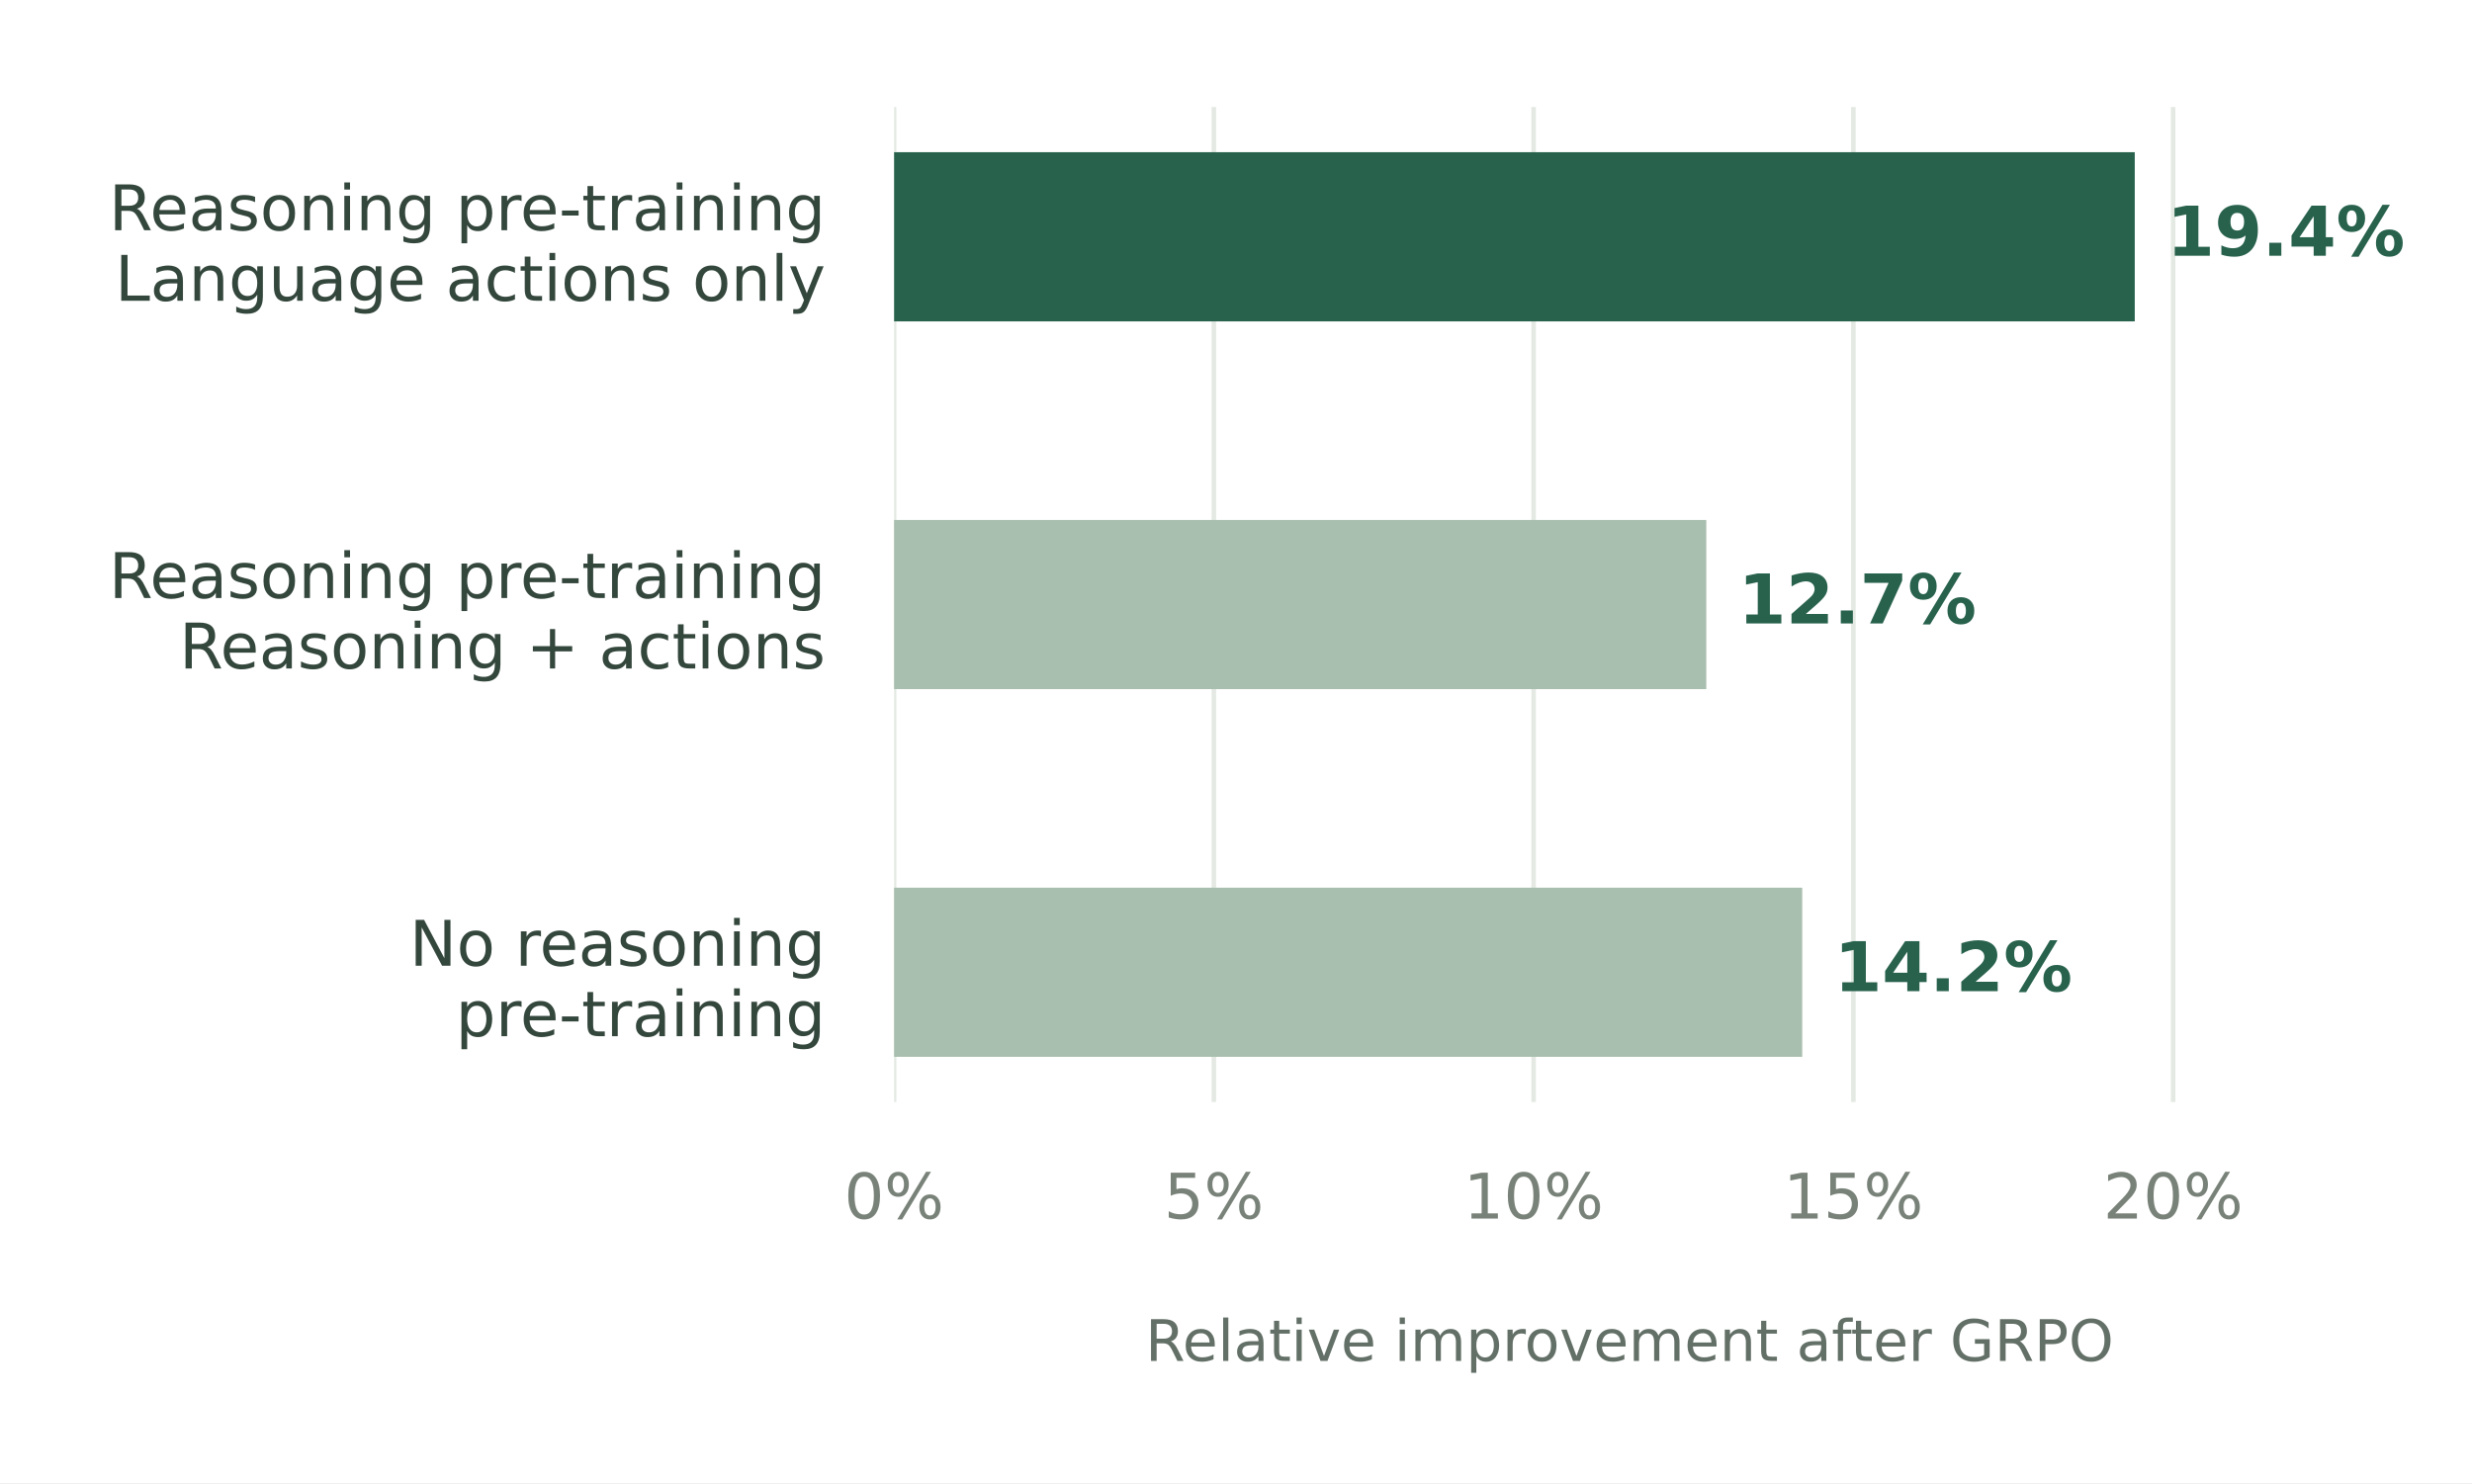
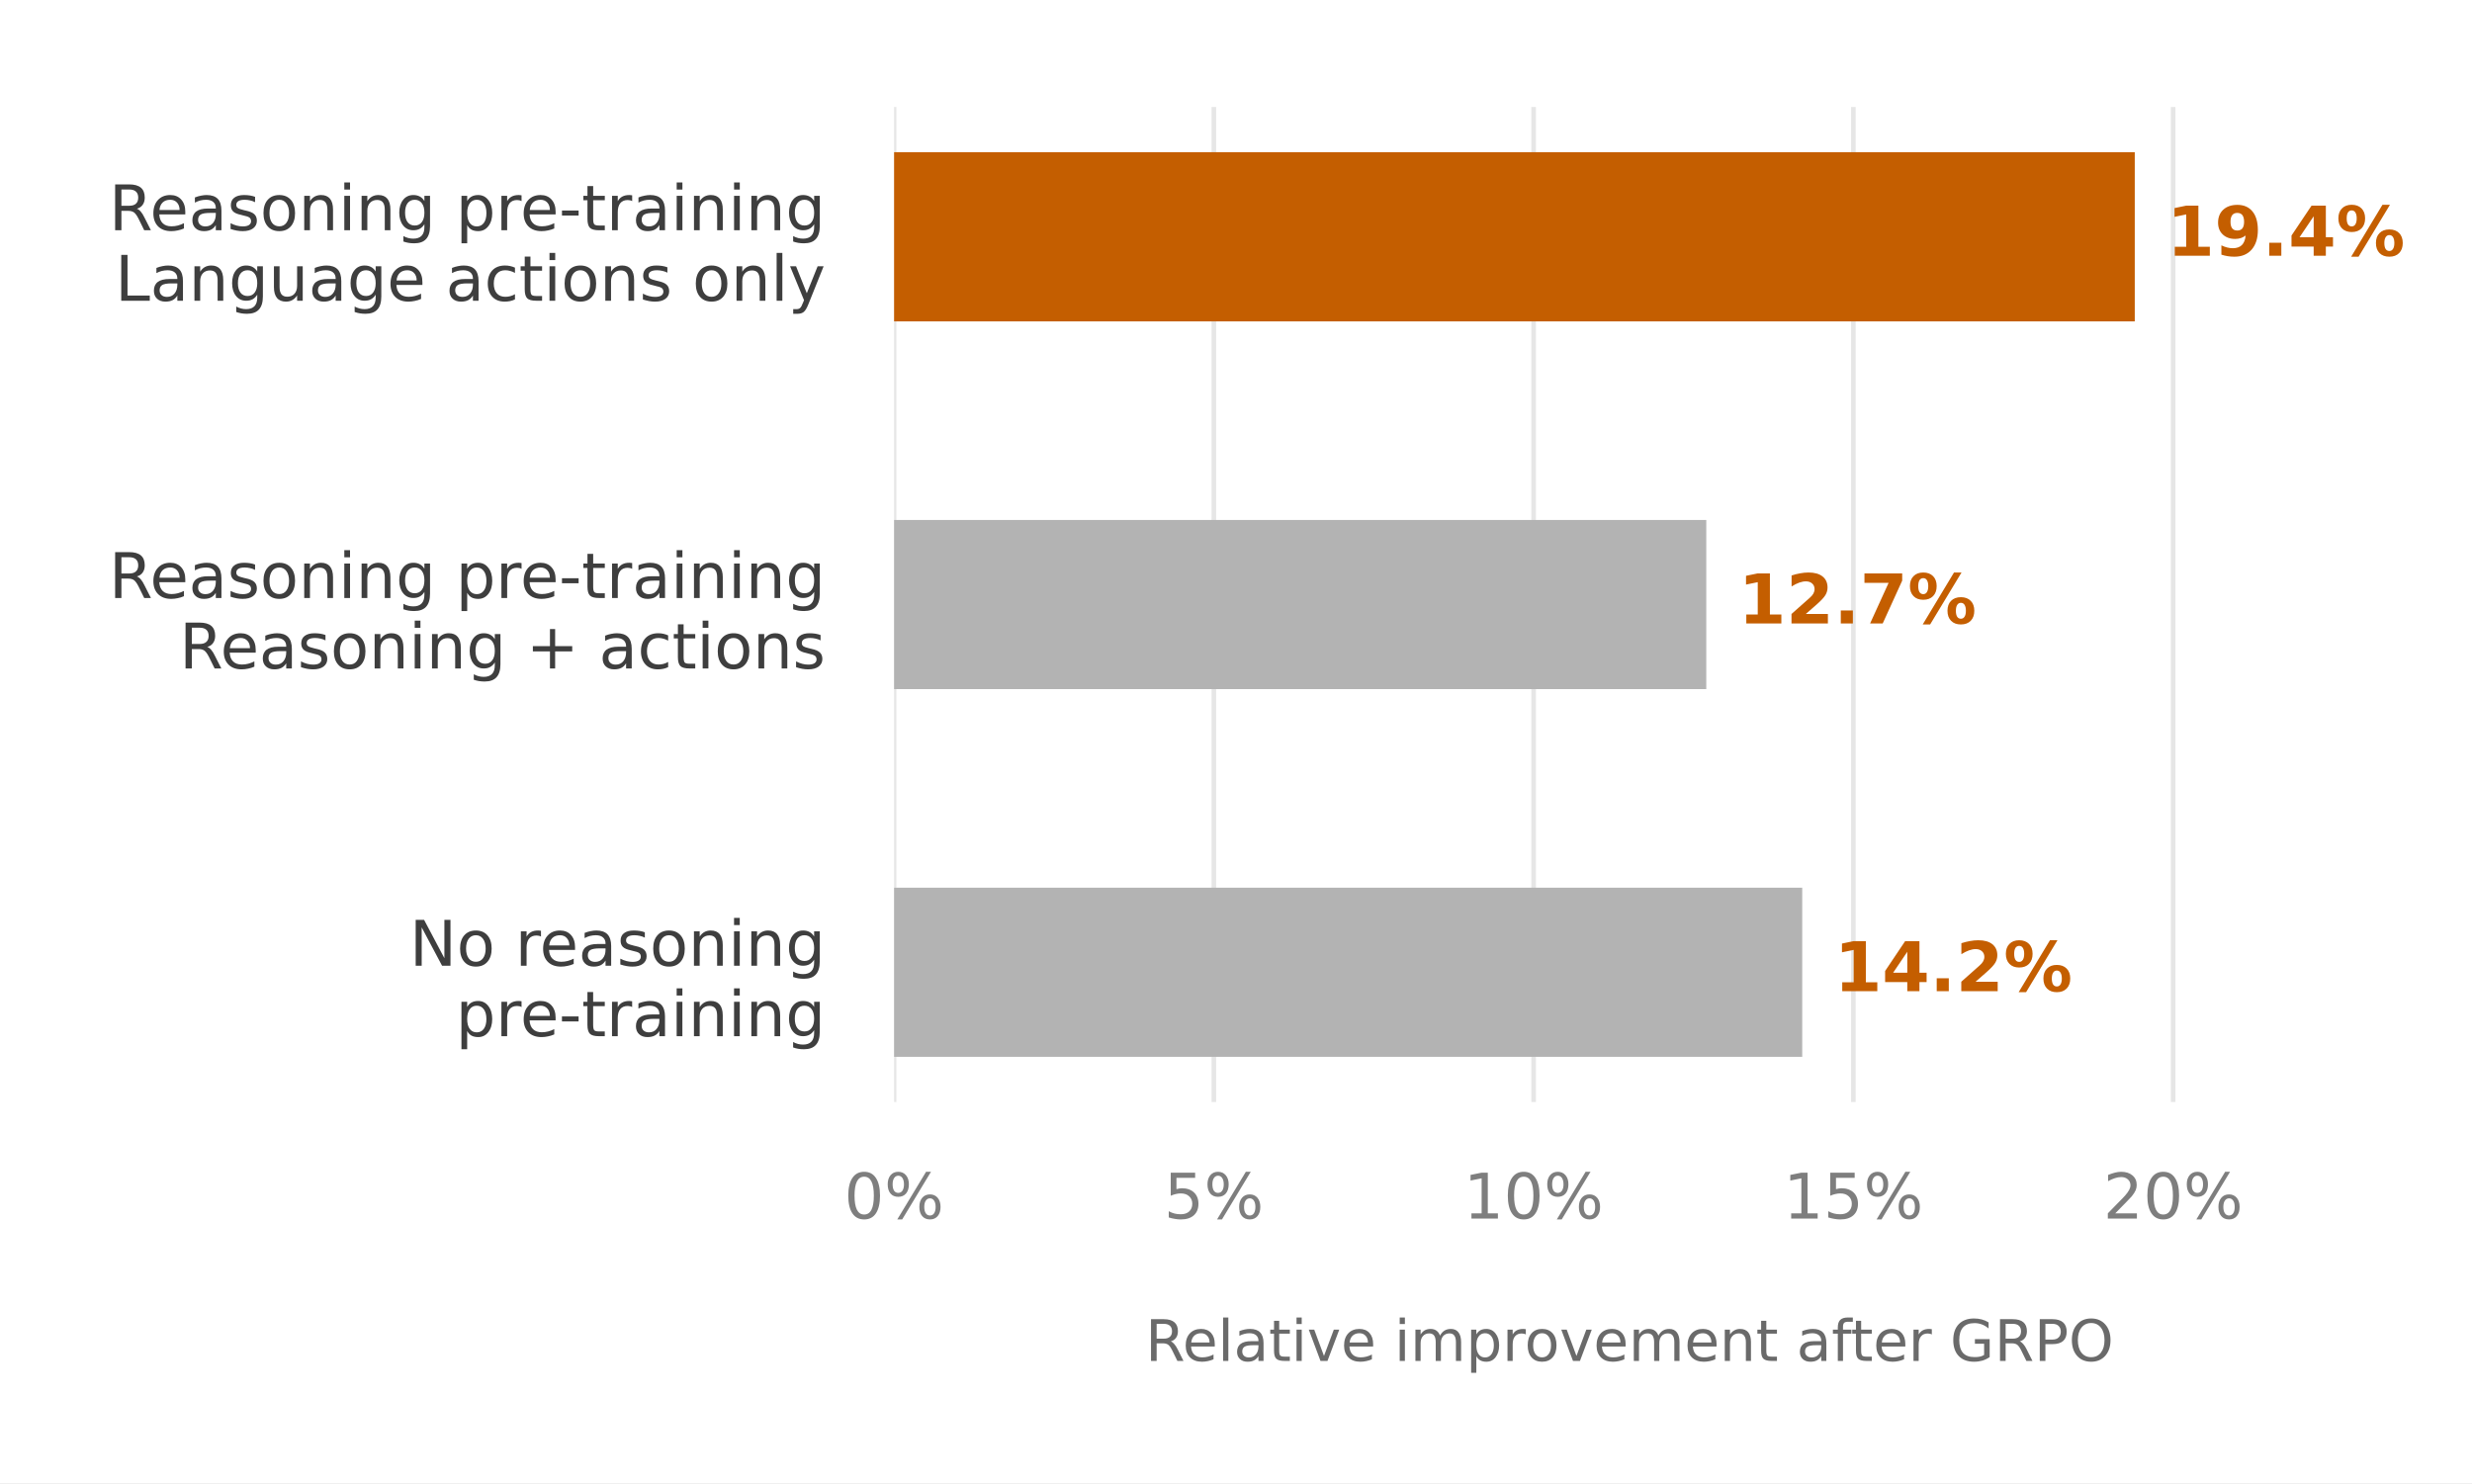
<svg xmlns="http://www.w3.org/2000/svg" width="432pt" height="259.2pt" viewBox="0 0 432 259.2" version="1.1">
  <defs>
    <style type="text/css">*{stroke-linejoin: round; stroke-linecap: butt}</style>
  </defs>
  <g id="figure_1">
    <g id="patch_1">
      <path d="M 0 259.2  L 432 259.2  L 432 0  L 0 0  z " style="fill: #ffffff" />
    </g>
    <g id="axes_1">
      <g id="patch_2">
        <path d="M 156.25 192.62  L 413.3 192.62  L 413.3 18.7  L 156.25 18.7  z " style="fill: #ffffff" />
      </g>
      <g id="matplotlib.axis_1">
        <g id="xtick_1">
          <g id="line2d_1">
-             <path d="M 156.25 192.62  L 156.25 18.7  " clip-path="url(#p36380bbd84)" style="fill: none; stroke: #e4eae3; stroke-width: 0.8; stroke-linecap: square" />
+             <path d="M 156.25 192.62  L 156.25 18.7  " clip-path="url(#p36380bbd84)" style="fill: none; stroke: #e6e6e6; stroke-width: 0.8; stroke-linecap: square" />
          </g>
          <g id="line2d_2" />
          <g id="text_1">
-             <text style="fill: #798279; font: 11px 'DejaVu Sans', sans-serif; text-anchor: middle" x="156.25" y="212.978" transform="rotate(-0 156.25 212.9783)">0%</text>
+             <text style="fill: #7e7e7e; font: 11px 'DejaVu Sans', sans-serif; text-anchor: middle" x="156.25" y="212.978" transform="rotate(-0 156.25 212.9783)">0%</text>
          </g>
        </g>
        <g id="xtick_2">
          <g id="line2d_3">
-             <path d="M 212.13 192.62  L 212.13 18.7  " clip-path="url(#p36380bbd84)" style="fill: none; stroke: #e4eae3; stroke-width: 0.8; stroke-linecap: square" />
+             <path d="M 212.13 192.62  L 212.13 18.7  " clip-path="url(#p36380bbd84)" style="fill: none; stroke: #e6e6e6; stroke-width: 0.8; stroke-linecap: square" />
          </g>
          <g id="line2d_4" />
          <g id="text_2">
-             <text style="fill: #798279; font: 11px 'DejaVu Sans', sans-serif; text-anchor: middle" x="212.13" y="212.978" transform="rotate(-0 212.1304 212.9783)">5%</text>
+             <text style="fill: #7e7e7e; font: 11px 'DejaVu Sans', sans-serif; text-anchor: middle" x="212.13" y="212.978" transform="rotate(-0 212.1304 212.9783)">5%</text>
          </g>
        </g>
        <g id="xtick_3">
          <g id="line2d_5">
-             <path d="M 268.011 192.62  L 268.011 18.7  " clip-path="url(#p36380bbd84)" style="fill: none; stroke: #e4eae3; stroke-width: 0.8; stroke-linecap: square" />
+             <path d="M 268.011 192.62  L 268.011 18.7  " clip-path="url(#p36380bbd84)" style="fill: none; stroke: #e6e6e6; stroke-width: 0.8; stroke-linecap: square" />
          </g>
          <g id="line2d_6" />
          <g id="text_3">
-             <text style="fill: #798279; font: 11px 'DejaVu Sans', sans-serif; text-anchor: middle" x="268.011" y="212.978" transform="rotate(-0 268.0109 212.9783)">10%</text>
+             <text style="fill: #7e7e7e; font: 11px 'DejaVu Sans', sans-serif; text-anchor: middle" x="268.011" y="212.978" transform="rotate(-0 268.0109 212.9783)">10%</text>
          </g>
        </g>
        <g id="xtick_4">
          <g id="line2d_7">
-             <path d="M 323.891 192.62  L 323.891 18.7  " clip-path="url(#p36380bbd84)" style="fill: none; stroke: #e4eae3; stroke-width: 0.8; stroke-linecap: square" />
+             <path d="M 323.891 192.62  L 323.891 18.7  " clip-path="url(#p36380bbd84)" style="fill: none; stroke: #e6e6e6; stroke-width: 0.8; stroke-linecap: square" />
          </g>
          <g id="line2d_8" />
          <g id="text_4">
-             <text style="fill: #798279; font: 11px 'DejaVu Sans', sans-serif; text-anchor: middle" x="323.891" y="212.978" transform="rotate(-0 323.8913 212.9783)">15%</text>
+             <text style="fill: #7e7e7e; font: 11px 'DejaVu Sans', sans-serif; text-anchor: middle" x="323.891" y="212.978" transform="rotate(-0 323.8913 212.9783)">15%</text>
          </g>
        </g>
        <g id="xtick_5">
          <g id="line2d_9">
-             <path d="M 379.772 192.62  L 379.772 18.7  " clip-path="url(#p36380bbd84)" style="fill: none; stroke: #e4eae3; stroke-width: 0.8; stroke-linecap: square" />
+             <path d="M 379.772 192.62  L 379.772 18.7  " clip-path="url(#p36380bbd84)" style="fill: none; stroke: #e6e6e6; stroke-width: 0.8; stroke-linecap: square" />
          </g>
          <g id="line2d_10" />
          <g id="text_5">
-             <text style="fill: #798279; font: 11px 'DejaVu Sans', sans-serif; text-anchor: middle" x="379.772" y="212.978" transform="rotate(-0 379.7717 212.9783)">20%</text>
+             <text style="fill: #7e7e7e; font: 11px 'DejaVu Sans', sans-serif; text-anchor: middle" x="379.772" y="212.978" transform="rotate(-0 379.7717 212.9783)">20%</text>
          </g>
        </g>
        <g id="text_6">
-           <text style="fill: #637067; font: 10px 'DejaVu Sans', sans-serif; text-anchor: middle" x="284.775" y="237.864" transform="rotate(-0 284.775 237.8644)">Relative improvement after GRPO</text>
+           <text style="fill: #6a6a6a; font: 10px 'DejaVu Sans', sans-serif; text-anchor: middle" x="284.775" y="237.864" transform="rotate(-0 284.775 237.8644)">Relative improvement after GRPO</text>
        </g>
      </g>
      <g id="matplotlib.axis_2">
        <g id="ytick_1">
          <g id="line2d_11" />
          <g id="text_7">
-             <text style="fill: #34473d; font: 11px 'DejaVu Sans', sans-serif" transform="translate(19.04594 40.24418)">Reasoning pre-training</text>
-             <text style="fill: #34473d; font: 11px 'DejaVu Sans', sans-serif" transform="translate(20.11156 52.56178)">Language actions only</text>
+             <text style="fill: #3e3e3e; font: 11px 'DejaVu Sans', sans-serif" transform="translate(19.04594 40.24418)">Reasoning pre-training</text>
+             <text style="fill: #3e3e3e; font: 11px 'DejaVu Sans', sans-serif" transform="translate(20.11156 52.56178)">Language actions only</text>
          </g>
        </g>
        <g id="ytick_2">
          <g id="line2d_12" />
          <g id="text_8">
-             <text style="fill: #34473d; font: 11px 'DejaVu Sans', sans-serif" transform="translate(19.04594 104.5162)">Reasoning pre-training</text>
-             <text style="fill: #34473d; font: 11px 'DejaVu Sans', sans-serif" transform="translate(31.35047 116.8338)">Reasoning + actions</text>
+             <text style="fill: #3e3e3e; font: 11px 'DejaVu Sans', sans-serif" transform="translate(19.04594 104.5162)">Reasoning pre-training</text>
+             <text style="fill: #3e3e3e; font: 11px 'DejaVu Sans', sans-serif" transform="translate(31.35047 116.8338)">Reasoning + actions</text>
          </g>
        </g>
        <g id="ytick_3">
          <g id="line2d_13" />
          <g id="text_9">
-             <text style="fill: #34473d; font: 11px 'DejaVu Sans', sans-serif" transform="translate(71.5675 168.7882)">No reasoning</text>
-             <text style="fill: #34473d; font: 11px 'DejaVu Sans', sans-serif" transform="translate(79.64219 181.1058)">pre-training</text>
+             <text style="fill: #3e3e3e; font: 11px 'DejaVu Sans', sans-serif" transform="translate(71.5675 168.7882)">No reasoning</text>
+             <text style="fill: #3e3e3e; font: 11px 'DejaVu Sans', sans-serif" transform="translate(79.64219 181.1058)">pre-training</text>
          </g>
        </g>
      </g>
      <g id="patch_3">
-         <path d="M 156.25 26.605  L 373.066 26.605  L 373.066 56.171  L 156.25 56.171  z " clip-path="url(#p36380bbd84)" style="fill: #28624d" />
+         <path d="M 156.25 26.605  L 373.066 26.605  L 373.066 56.171  L 156.25 56.171  z " clip-path="url(#p36380bbd84)" style="fill: #c45e00" />
      </g>
      <g id="patch_4">
-         <path d="M 156.25 90.877  L 298.186 90.877  L 298.186 120.443  L 156.25 120.443  z " clip-path="url(#p36380bbd84)" style="fill: #a8beae" />
+         <path d="M 156.25 90.877  L 298.186 90.877  L 298.186 120.443  L 156.25 120.443  z " clip-path="url(#p36380bbd84)" style="fill: #b3b3b3" />
      </g>
      <g id="patch_5">
-         <path d="M 156.25 155.149  L 314.95 155.149  L 314.95 184.715  L 156.25 184.715  z " clip-path="url(#p36380bbd84)" style="fill: #a8beae" />
+         <path d="M 156.25 155.149  L 314.95 155.149  L 314.95 184.715  L 156.25 184.715  z " clip-path="url(#p36380bbd84)" style="fill: #b3b3b3" />
      </g>
      <g id="text_10">
-         <text style="fill: #28624d; font: 700 12px 'DejaVu Sans', sans-serif; text-anchor: start" x="378.654" y="44.699" transform="rotate(-0 378.6541 44.69926)">19.4%</text>
+         <text style="fill: #c45e00; font: 700 12px 'DejaVu Sans', sans-serif; text-anchor: start" x="378.654" y="44.699" transform="rotate(-0 378.6541 44.69926)">19.4%</text>
      </g>
      <g id="text_11">
-         <text style="fill: #28624d; font: 700 12px 'DejaVu Sans', sans-serif; text-anchor: start" x="303.774" y="108.971" transform="rotate(-0 303.7743 108.9712)">12.7%</text>
+         <text style="fill: #c45e00; font: 700 12px 'DejaVu Sans', sans-serif; text-anchor: start" x="303.774" y="108.971" transform="rotate(-0 303.7743 108.9712)">12.7%</text>
      </g>
      <g id="text_12">
-         <text style="fill: #28624d; font: 700 12px 'DejaVu Sans', sans-serif; text-anchor: start" x="320.538" y="173.243" transform="rotate(-0 320.5385 173.2432)">14.2%</text>
+         <text style="fill: #c45e00; font: 700 12px 'DejaVu Sans', sans-serif; text-anchor: start" x="320.538" y="173.243" transform="rotate(-0 320.5385 173.2432)">14.2%</text>
      </g>
    </g>
  </g>
  <defs>
    <clipPath id="p36380bbd84">
      <rect x="156.25" y="18.7" width="257.05" height="173.92" />
    </clipPath>
  </defs>
</svg>
